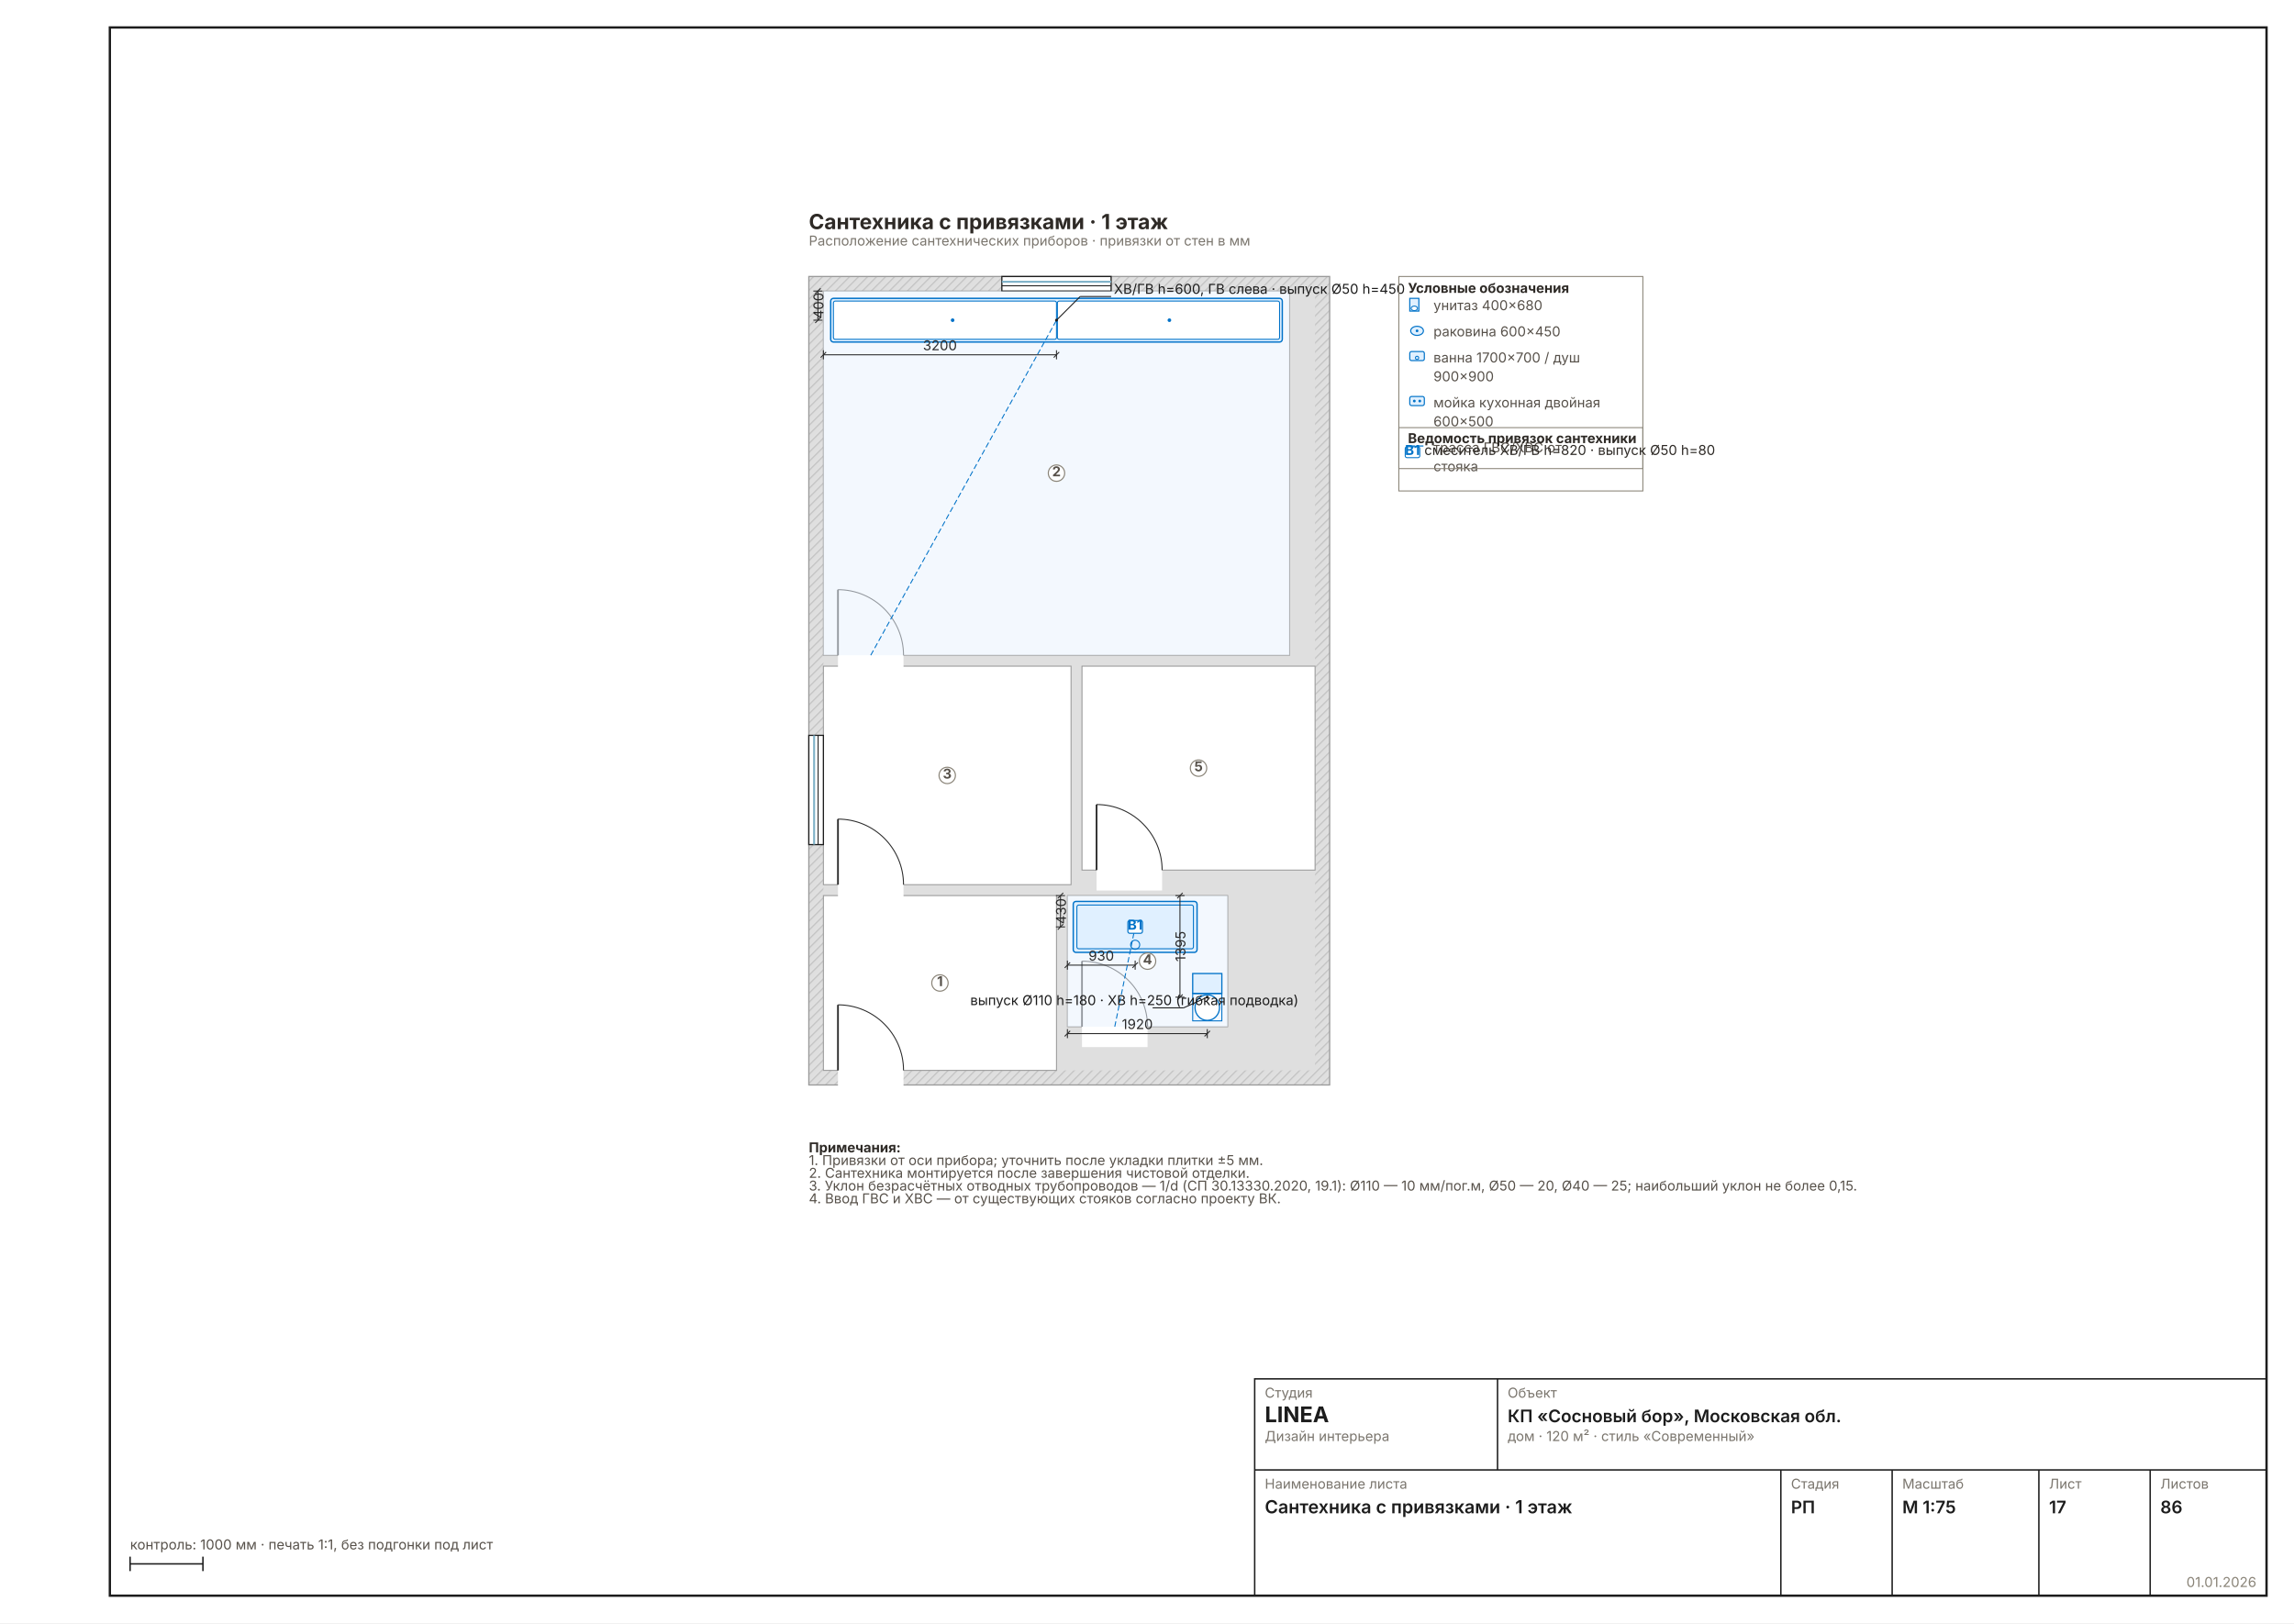
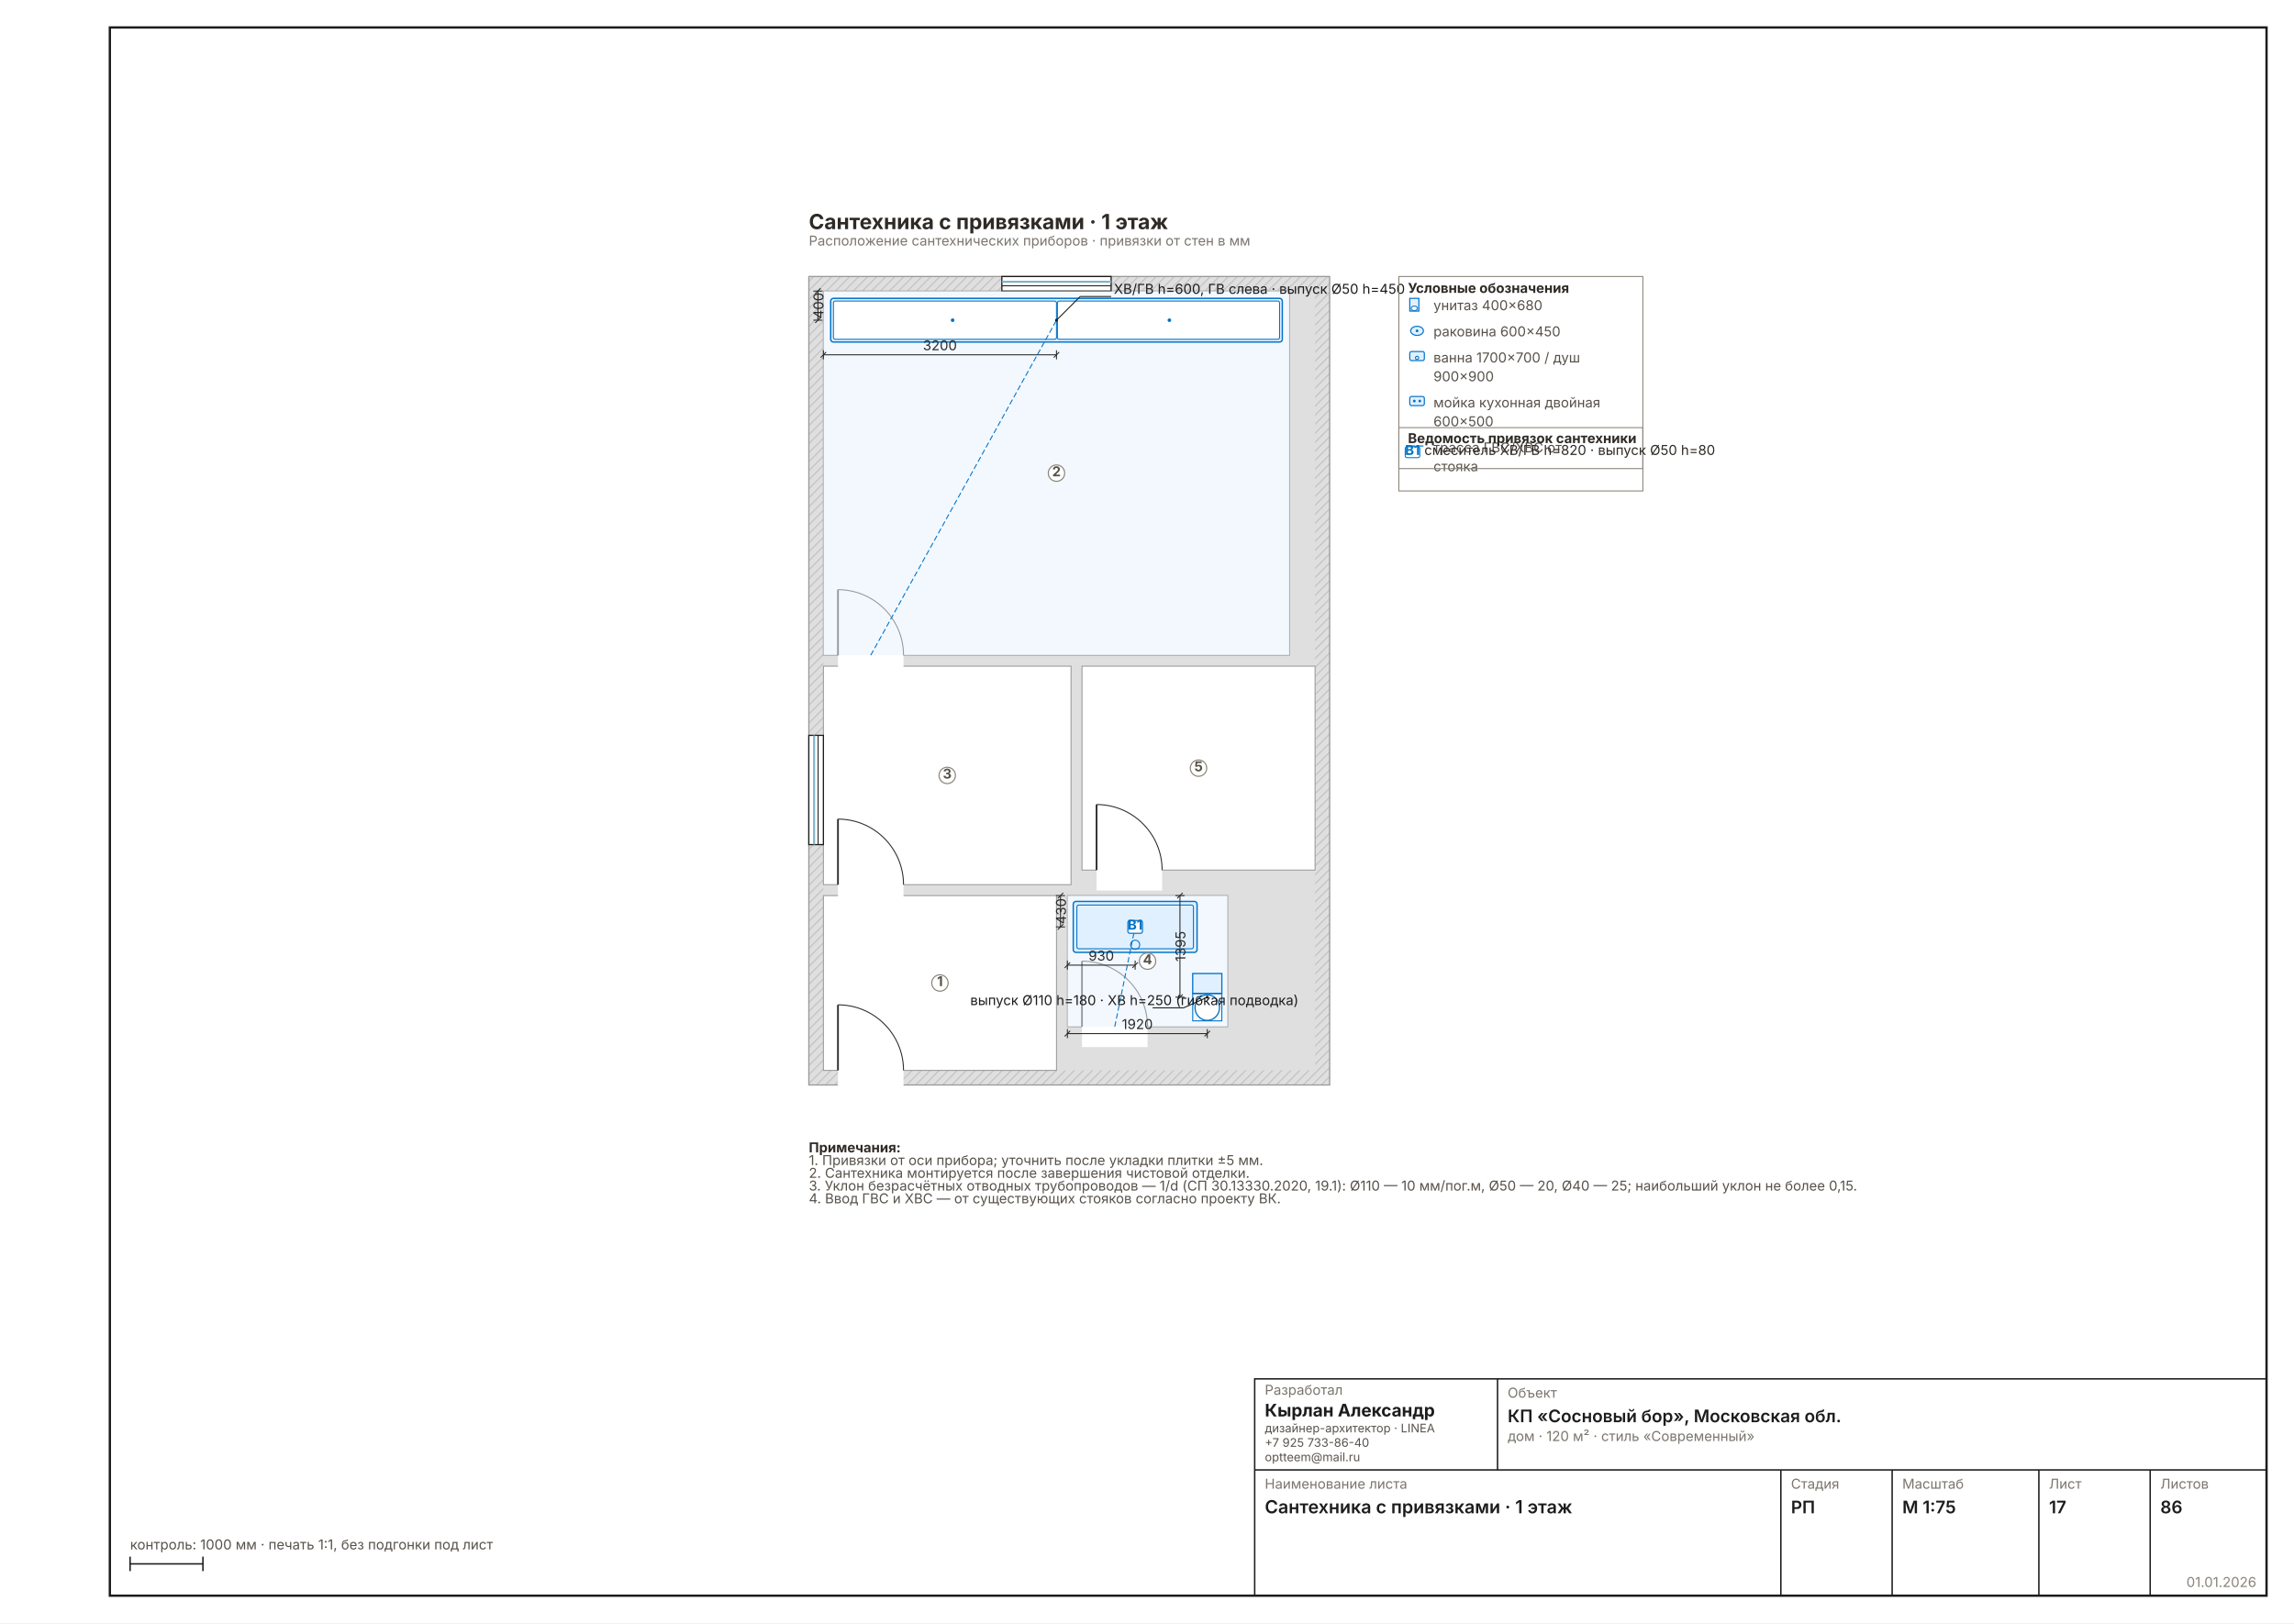
<svg xmlns="http://www.w3.org/2000/svg" width="1587" height="1123" viewBox="0 0 1587 1123" font-family="Inter, &quot;Helvetica Neue&quot;, Arial, sans-serif" data-sheet="plumbing" data-scale="1:75">
  <rect width="1587" height="1123" fill="#FFFFFF" />
  <rect x="76" y="19" width="1492" height="1085" fill="none" stroke="#1C1C1C" stroke-width="1.6" />
  <g transform="translate(515.4593 144.6849) scale(0.6299)">
    <defs>
      <pattern id="wh17" width="7" height="7" patternUnits="userSpaceOnUse" patternTransform="rotate(45)">
        <rect width="7" height="7" fill="#DFDFDF" />
        <line x1="0" y1="0" x2="0" y2="7" stroke="#C4C4C4" stroke-width="2.70" />
      </pattern>
    </defs>
    <rect x="70" y="74" width="572" height="888" fill="url(#wh17)" stroke="#9A9A9A" stroke-width="1.35" />
    <rect x="86" y="90" width="540" height="856" fill="#DFDFDF" />
    <rect x="86" y="754" width="256" height="192" fill="#FFFFFF" stroke="#9A9A9A" stroke-width="1.08" />
    <rect x="86" y="90" width="512" height="400" fill="#FFFFFF" stroke="#9A9A9A" stroke-width="1.08" />
    <rect x="86" y="502" width="272" height="240" fill="#FFFFFF" stroke="#9A9A9A" stroke-width="1.08" />
    <rect x="354" y="754" width="176" height="144" fill="#FFFFFF" stroke="#9A9A9A" stroke-width="1.08" />
    <rect x="370" y="502" width="256" height="224" fill="#FFFFFF" stroke="#9A9A9A" stroke-width="1.08" />
    <rect x="102" y="942.8" width="72" height="25.6" fill="#FFFFFF" />
    <line x1="102" y1="946" x2="102" y2="874" stroke="#2A2A2A" stroke-width="1.89" />
    <path d="M 174 946 A 72 72 0 0 0 102 874" fill="none" stroke="#2A2A2A" stroke-width="1.08" />
    <rect x="102" y="486.8" width="72" height="25.6" fill="#FFFFFF" />
    <line x1="102" y1="490" x2="102" y2="418" stroke="#2A2A2A" stroke-width="1.89" />
    <path d="M 174 490 A 72 72 0 0 0 102 418" fill="none" stroke="#2A2A2A" stroke-width="1.08" />
    <rect x="102" y="738.8" width="72" height="25.6" fill="#FFFFFF" />
    <line x1="102" y1="742" x2="102" y2="670" stroke="#2A2A2A" stroke-width="1.89" />
    <path d="M 174 742 A 72 72 0 0 0 102 670" fill="none" stroke="#2A2A2A" stroke-width="1.08" />
    <rect x="370" y="894.8" width="72" height="25.6" fill="#FFFFFF" />
    <line x1="370" y1="898" x2="370" y2="826" stroke="#2A2A2A" stroke-width="1.89" />
    <path d="M 442 898 A 72 72 0 0 0 370 826" fill="none" stroke="#2A2A2A" stroke-width="1.08" />
    <rect x="386" y="722.8" width="72" height="25.6" fill="#FFFFFF" />
    <line x1="386" y1="726" x2="386" y2="654" stroke="#2A2A2A" stroke-width="1.89" />
    <path d="M 458 726 A 72 72 0 0 0 386 654" fill="none" stroke="#2A2A2A" stroke-width="1.08" />
    <rect x="282" y="74" width="120" height="16" fill="#FFFFFF" stroke="#1C1C1C" stroke-width="1.35" />
    <line x1="282" y1="79.8" x2="402" y2="79.8" stroke="#7FB2C8" stroke-width="2.16" />
    <line x1="282" y1="84.2" x2="402" y2="84.2" stroke="#1C1C1C" stroke-width="1.08" />
    <rect x="70" y="578" width="16" height="120" fill="#FFFFFF" stroke="#1C1C1C" stroke-width="1.35" />
    <line x1="75.8" y1="578" x2="75.8" y2="698" stroke="#7FB2C8" stroke-width="2.16" />
    <line x1="80.2" y1="578" x2="80.2" y2="698" stroke="#1C1C1C" stroke-width="1.08" />
    <rect x="86" y="90" width="512" height="400" fill="#E8F2FC" fill-opacity="0.55" stroke="none" />
    <rect x="354" y="754" width="176" height="144" fill="#E8F2FC" fill-opacity="0.55" stroke="none" />
    <rect x="94" y="98" width="496" height="48" fill="#E0F0FF" stroke="#0072C8" stroke-width="1.49" rx="3" />
    <rect x="97" y="101" width="245" height="42" fill="#FFF" stroke="#0072C8" stroke-width="1.08" rx="2" />
    <rect x="343" y="101" width="244" height="42" fill="#FFF" stroke="#0072C8" stroke-width="1.08" rx="2" />
    <circle cx="227.92" cy="122" r="2" fill="#0072C8" />
    <circle cx="466" cy="122" r="2" fill="#0072C8" />
    <g data-el="dim" stroke="#2A2A2A" stroke-width="1.08" fill="none">
      <line x1="86" y1="160" x2="342" y2="160" />
      <line x1="86" y1="155" x2="86" y2="165" />
      <line x1="342" y1="155" x2="342" y2="165" />
      <line x1="83" y1="163" x2="89" y2="157" />
      <line x1="339" y1="163" x2="345" y2="157" />
    </g>
    <text x="214" y="155" font-size="15.00" fill="#2A2A2A" text-anchor="middle">3200</text>
    <g data-el="dim" stroke="#2A2A2A" stroke-width="1.08" fill="none">
      <line x1="80" y1="90" x2="80" y2="122" />
      <line x1="75" y1="90" x2="85" y2="90" />
      <line x1="75" y1="122" x2="85" y2="122" />
      <line x1="77" y1="93" x2="83" y2="87" />
      <line x1="77" y1="125" x2="83" y2="119" />
    </g>
    <text x="86" y="106" font-size="15.00" fill="#2A2A2A" transform="rotate(-90 86 106)" text-anchor="middle">400</text>
    <line x1="138" y1="490" x2="342" y2="122" stroke="#0072C8" stroke-width="1.08" stroke-dasharray="6 3" />
    <rect x="360.4" y="760.4" width="136" height="56" fill="#E0F0FF" stroke="#0072C8" stroke-width="1.49" rx="3" />
    <rect x="364.4" y="764.4" width="128" height="48" fill="none" stroke="#0072C8" stroke-width="1.08" rx="2" />
    <circle cx="428.4" cy="808" r="5" fill="none" stroke="#0072C8" stroke-width="1.08" />
    <g data-el="dim" stroke="#2A2A2A" stroke-width="1.08" fill="none">
      <line x1="354" y1="830.4" x2="428.4" y2="830.4" />
      <line x1="354" y1="825.4" x2="354" y2="835.4" />
      <line x1="428.4" y1="825.4" x2="428.4" y2="835.4" />
      <line x1="351" y1="833.4" x2="357" y2="827.4" />
      <line x1="425.4" y1="833.4" x2="431.4" y2="827.4" />
    </g>
    <text x="391.2" y="825.4" font-size="15.00" fill="#2A2A2A" text-anchor="middle">930</text>
    <g data-el="dim" stroke="#2A2A2A" stroke-width="1.08" fill="none">
      <line x1="346.4" y1="754" x2="346.4" y2="788.4" />
      <line x1="341.4" y1="754" x2="351.4" y2="754" />
      <line x1="341.4" y1="788.4" x2="351.4" y2="788.4" />
      <line x1="343.4" y1="757" x2="349.4" y2="751" />
      <line x1="343.4" y1="791.4" x2="349.4" y2="785.4" />
    </g>
    <text x="352.4" y="771.2" font-size="15.00" fill="#2A2A2A" transform="rotate(-90 352.4 771.2)" text-anchor="middle">430</text>
    <rect x="491.6" y="839.6" width="32" height="21.84" fill="#E0F0FF" stroke="#0072C8" stroke-width="1.35" />
    <line x1="491.6" y1="861.44" x2="523.6" y2="861.44" stroke="#0072C8" stroke-width="1.22" />
    <rect x="491.6" y="861.44" width="32" height="30.16" fill="none" stroke="#0072C8" stroke-width="1.08" />
    <ellipse cx="507.6" cy="877.04" rx="13.44" ry="14.04" fill="#FFF" stroke="#0072C8" stroke-width="1.35" />
    <g data-el="dim" stroke="#2A2A2A" stroke-width="1.08" fill="none">
      <line x1="354" y1="905.6" x2="507.6" y2="905.6" />
      <line x1="354" y1="900.6" x2="354" y2="910.6" />
      <line x1="507.6" y1="900.6" x2="507.6" y2="910.6" />
      <line x1="351" y1="908.6" x2="357" y2="902.6" />
      <line x1="504.6" y1="908.6" x2="510.6" y2="902.6" />
    </g>
    <text x="430.8" y="900.6" font-size="15.00" fill="#2A2A2A" text-anchor="middle">1920</text>
    <g data-el="dim" stroke="#2A2A2A" stroke-width="1.08" fill="none">
      <line x1="477.6" y1="754" x2="477.6" y2="865.6" />
      <line x1="472.6" y1="754" x2="482.6" y2="754" />
      <line x1="472.6" y1="865.6" x2="482.6" y2="865.6" />
      <line x1="474.6" y1="757" x2="480.6" y2="751" />
      <line x1="474.6" y1="868.6" x2="480.6" y2="862.6" />
    </g>
    <text x="483.6" y="809.8" font-size="15.00" fill="#2A2A2A" transform="rotate(-90 483.6 809.8)" text-anchor="middle">1395</text>
    <line x1="406" y1="898" x2="428.4" y2="788.4" stroke="#0072C8" stroke-width="1.08" stroke-dasharray="6 3" />
    <g data-el="leader" stroke="#1C1C1C" stroke-width="1.08" fill="none">
      <line x1="342" y1="122" x2="368" y2="96" />
      <line x1="368" y1="96" x2="402" y2="96" />
    </g>
    <circle cx="342" cy="122" r="1.6" fill="#1C1C1C" stroke="none" />
    <text x="405" y="93" font-size="15.00" fill="#1C1C1C">ХВ/ГВ h=600, ГВ слева · выпуск Ø50 h=450</text>
    <rect x="420.4" y="781.4" width="16" height="14" rx="2" fill="#FFFFFFEE" stroke="#0072C8" stroke-width="1.22" />
    <text x="428.4" y="791.4" font-size="15.00" font-weight="700" text-anchor="middle" fill="#0072C8">В1</text>
    <g data-el="leader" stroke="#1C1C1C" stroke-width="1.08" fill="none">
      <line x1="507.6" y1="865.6" x2="481.6" y2="877.3" />
      <line x1="481.6" y1="877.3" x2="447.6" y2="877.3" />
    </g>
    <circle cx="507.6" cy="865.6" r="1.6" fill="#1C1C1C" stroke="none" />
    <text x="247.26" y="874.3" font-size="15.00" fill="#1C1C1C">выпуск Ø110 h=180 · ХВ h=250 (гибкая подводка)</text>
    <g data-el="room" />
    <circle cx="214" cy="850" r="9" fill="#FFFFFFD9" stroke="#8A8478" stroke-width="1.22" />
    <text x="214" y="853.5" font-size="15.00" font-weight="700" text-anchor="middle" fill="#57514A">1</text>
    <circle cx="342" cy="290" r="9" fill="#FFFFFFD9" stroke="#8A8478" stroke-width="1.22" />
    <text x="342" y="293.5" font-size="15.00" font-weight="700" text-anchor="middle" fill="#57514A">2</text>
    <circle cx="222" cy="622" r="9" fill="#FFFFFFD9" stroke="#8A8478" stroke-width="1.22" />
    <text x="222" y="625.5" font-size="15.00" font-weight="700" text-anchor="middle" fill="#57514A">3</text>
    <circle cx="442" cy="826" r="9" fill="#FFFFFFD9" stroke="#8A8478" stroke-width="1.22" />
    <text x="442" y="829.5" font-size="15.00" font-weight="700" text-anchor="middle" fill="#57514A">4</text>
    <circle cx="498" cy="614" r="9" fill="#FFFFFFD9" stroke="#8A8478" stroke-width="1.22" />
    <text x="498" y="617.5" font-size="15.00" font-weight="700" text-anchor="middle" fill="#57514A">5</text>
    <g data-el="legend">
      <rect x="718" y="74" width="268" height="235.564" fill="none" stroke="#8A8478" stroke-width="1.08" />
      <text x="728" y="92" font-size="15.00" font-weight="700" fill="#2E2A26">Условные обозначения</text>
      <rect x="730" y="98" width="10" height="14" fill="#E0F0FF" stroke="#0072C8" stroke-width="1.22" />
      <ellipse cx="735" cy="109" rx="3.5" ry="2.5" fill="#FFF" stroke="#0072C8" stroke-width="1.08" />
      <text x="756" y="111" font-size="15.00" fill="#57514A">унитаз 400×680</text>
      <ellipse cx="738" cy="133.695" rx="7" ry="5" fill="#E0F0FF" stroke="#0072C8" stroke-width="1.22" />
      <circle cx="738" cy="133.695" r="1.5" fill="#0072C8" />
      <text x="756" y="139.695" font-size="15.00" fill="#57514A">раковина 600×450</text>
      <rect x="730" y="156.391" width="16" height="10" fill="#E0F0FF" stroke="#0072C8" stroke-width="1.22" rx="2" />
      <circle cx="738" cy="163.391" r="1.8" fill="none" stroke="#0072C8" stroke-width="1.08" />
      <text x="756" y="168.391" font-size="15.00" fill="#57514A">ванна 1700×700 / душ</text>
      <text x="756" y="189.086" font-size="15.00" fill="#57514A">900×900</text>
      <rect x="730" y="205.782" width="16" height="10" fill="#E0F0FF" stroke="#0072C8" stroke-width="1.22" rx="2" />
      <circle cx="735" cy="210.782" r="1.5" fill="#0072C8" />
      <circle cx="741" cy="210.782" r="1.5" fill="#0072C8" />
      <text x="756" y="217.782" font-size="15.00" fill="#57514A">мойка кухонная двойная</text>
      <text x="756" y="238.477" font-size="15.00" fill="#57514A">600×500</text>
      <line x1="730" y1="260.173" x2="746" y2="260.173" stroke="#0072C8" stroke-width="1.22" stroke-dasharray="6 3" />
      <text x="756" y="267.173" font-size="15.00" fill="#57514A">трасса ГВС/ХВС от</text>
      <text x="756" y="287.868" font-size="15.00" fill="#57514A">стояка</text>
    </g>
    <rect x="718" y="240" width="268" height="45" fill="none" stroke="#8A8478" stroke-width="1.08" />
    <text x="728" y="257" font-size="15.00" font-weight="700" fill="#2E2A26">Ведомость привязок сантехники</text>
    <rect x="725" y="261" width="16" height="12" rx="2" fill="none" stroke="#0072C8" stroke-width="1.08" />
    <text x="733" y="270" font-size="15.00" font-weight="700" text-anchor="middle" fill="#0072C8">В1</text>
    <text x="746" y="270" font-size="15.00" fill="#2E2A26">смеситель ХВ/ГВ h=820 · выпуск Ø50 h=80</text>
    <g data-el="notes" />
    <text x="70" y="1036" font-size="15.00" font-weight="700" fill="#2E2A26">Примечания:</text>
    <text x="70" y="1050" font-size="15.00" fill="#57514A">1. Привязки от оси прибора; уточнить после укладки плитки ±5 мм.</text>
    <text x="70" y="1064" font-size="15.00" fill="#57514A">2. Сантехника монтируется после завершения чистовой отделки.</text>
    <text x="70" y="1078" font-size="15.00" fill="#57514A">3. Уклон безрасчётных отводных трубопроводов — 1/d (СП 30.13330.2020, 19.1): Ø110 — 10 мм/пог.м, Ø50 — 20, Ø40 — 25; наибольший уклон не более 0,15.</text>
    <text x="70" y="1092" font-size="15.00" fill="#57514A">4. Ввод ГВС и ХВС — от существующих стояков согласно проекту ВК.</text>
    <text x="70" y="22" font-size="22.95" font-weight="700" fill="#2E2A26">Сантехника с привязками · 1 этаж</text>
    <text x="70" y="40" font-size="15.00" fill="#7A756D">Расположение сантехнических приборов · привязки от стен в мм</text>
  </g>
  <g data-el="stamp" stroke="#1C1C1C" stroke-width="1" fill="none">
    <rect x="868" y="954" width="700" height="150" />
    <line x1="868" y1="1017" x2="1568" y2="1017" />
    <line x1="1036" y1="954" x2="1036" y2="1017" />
    <line x1="1232" y1="1017" x2="1232" y2="1104" />
    <line x1="1309" y1="1017" x2="1309" y2="1104" />
    <line x1="1410.5" y1="1017" x2="1410.5" y2="1104" />
    <line x1="1487.5" y1="1017" x2="1487.5" y2="1104" />
  </g>
-   <text x="875" y="967" font-size="9.5" fill="#7A756D">Студия</text>
-   <text x="875" y="984" font-size="15" font-weight="700" fill="#1C1C1C">LINEA</text>
-   <text x="875" y="997" font-size="9.5" fill="#7A756D">Дизайн интерьера</text>
+   <text x="875" y="965" font-size="9.5" fill="#7A756D">Разработал</text>
+   <text x="875" y="980" font-size="12" font-weight="700" fill="#1C1C1C">Кырлан Александр</text>
+   <text x="875" y="991" font-size="8.2" fill="#57514A">дизайнер-архитектор · LINEA</text>
+   <text x="875" y="1001" font-size="8.2" fill="#57514A">+7 925 733-86-40</text>
+   <text x="875" y="1011" font-size="8.2" fill="#57514A">optteem@mail.ru</text>
  <text x="1043" y="967" font-size="9.5" fill="#7A756D">Объект</text>
  <text x="1043" y="984" font-size="12" font-weight="600" fill="#1C1C1C">КП «Сосновый бор», Московская обл.</text>
  <text x="1043" y="997" font-size="9.5" fill="#7A756D">дом · 120 м² · стиль «Современный»</text>
  <text x="875" y="1030" font-size="9.5" fill="#7A756D">Наименование листа</text>
  <text x="875" y="1047" font-size="12.5" font-weight="600" fill="#1C1C1C">Сантехника с привязками · 1 этаж</text>
  <text x="1239" y="1030" font-size="9.5" fill="#7A756D">Стадия</text>
  <text x="1239" y="1047" font-size="12" font-weight="600" fill="#1C1C1C">РП</text>
  <text x="1316" y="1030" font-size="9.5" fill="#7A756D">Масштаб</text>
  <text x="1316" y="1047" font-size="12" font-weight="600" fill="#1C1C1C">М 1:75</text>
  <text x="1417.5" y="1030" font-size="9.5" fill="#7A756D">Лист</text>
  <text x="1417.5" y="1047" font-size="12" font-weight="600" fill="#1C1C1C">17</text>
  <text x="1494.5" y="1030" font-size="9.5" fill="#7A756D">Листов</text>
  <text x="1494.5" y="1047" font-size="12" font-weight="600" fill="#1C1C1C">86</text>
  <text x="1561" y="1098" font-size="9.5" fill="#8A8478" text-anchor="end">01.01.2026</text>
  <g stroke="#1C1C1C" stroke-width="1">
    <line x1="90" y1="1082" x2="140.392" y2="1082" />
    <line x1="90" y1="1077" x2="90" y2="1087" />
    <line x1="140.392" y1="1077" x2="140.392" y2="1087" />
  </g>
  <text x="90" y="1072" font-size="9.5" fill="#57514A">контроль: 1000 мм · печать 1:1, без подгонки под лист</text>
</svg>
